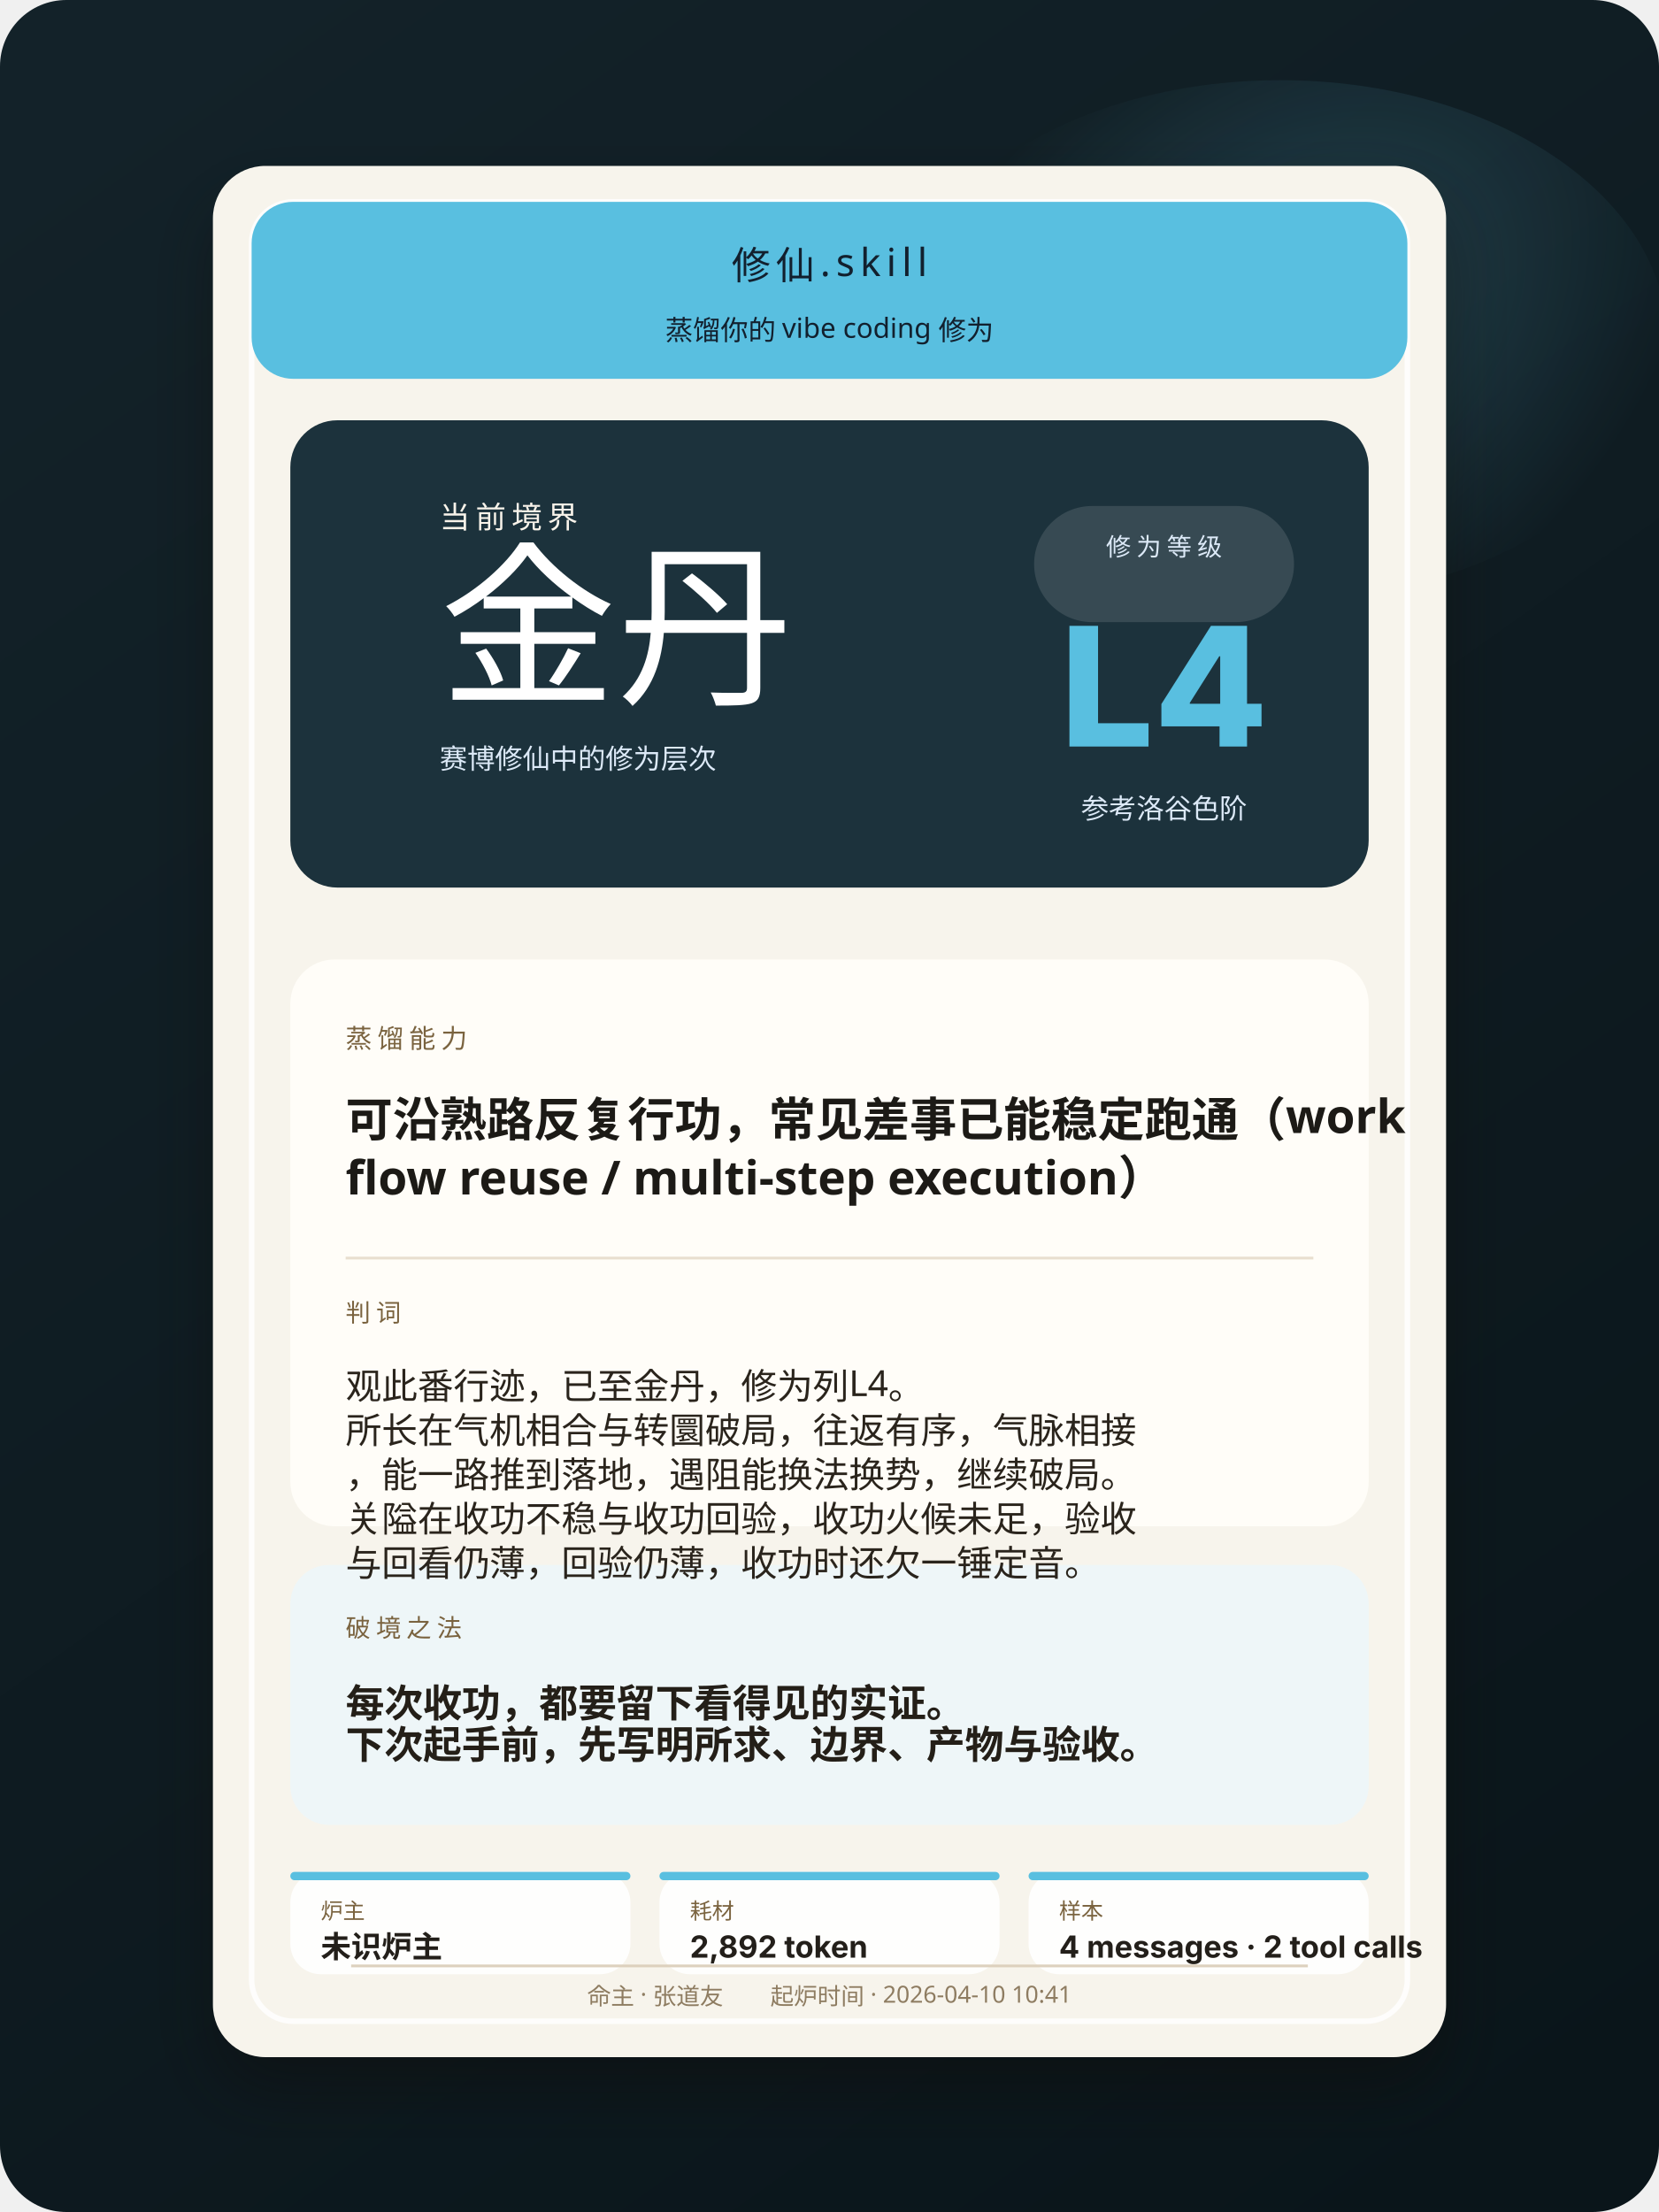
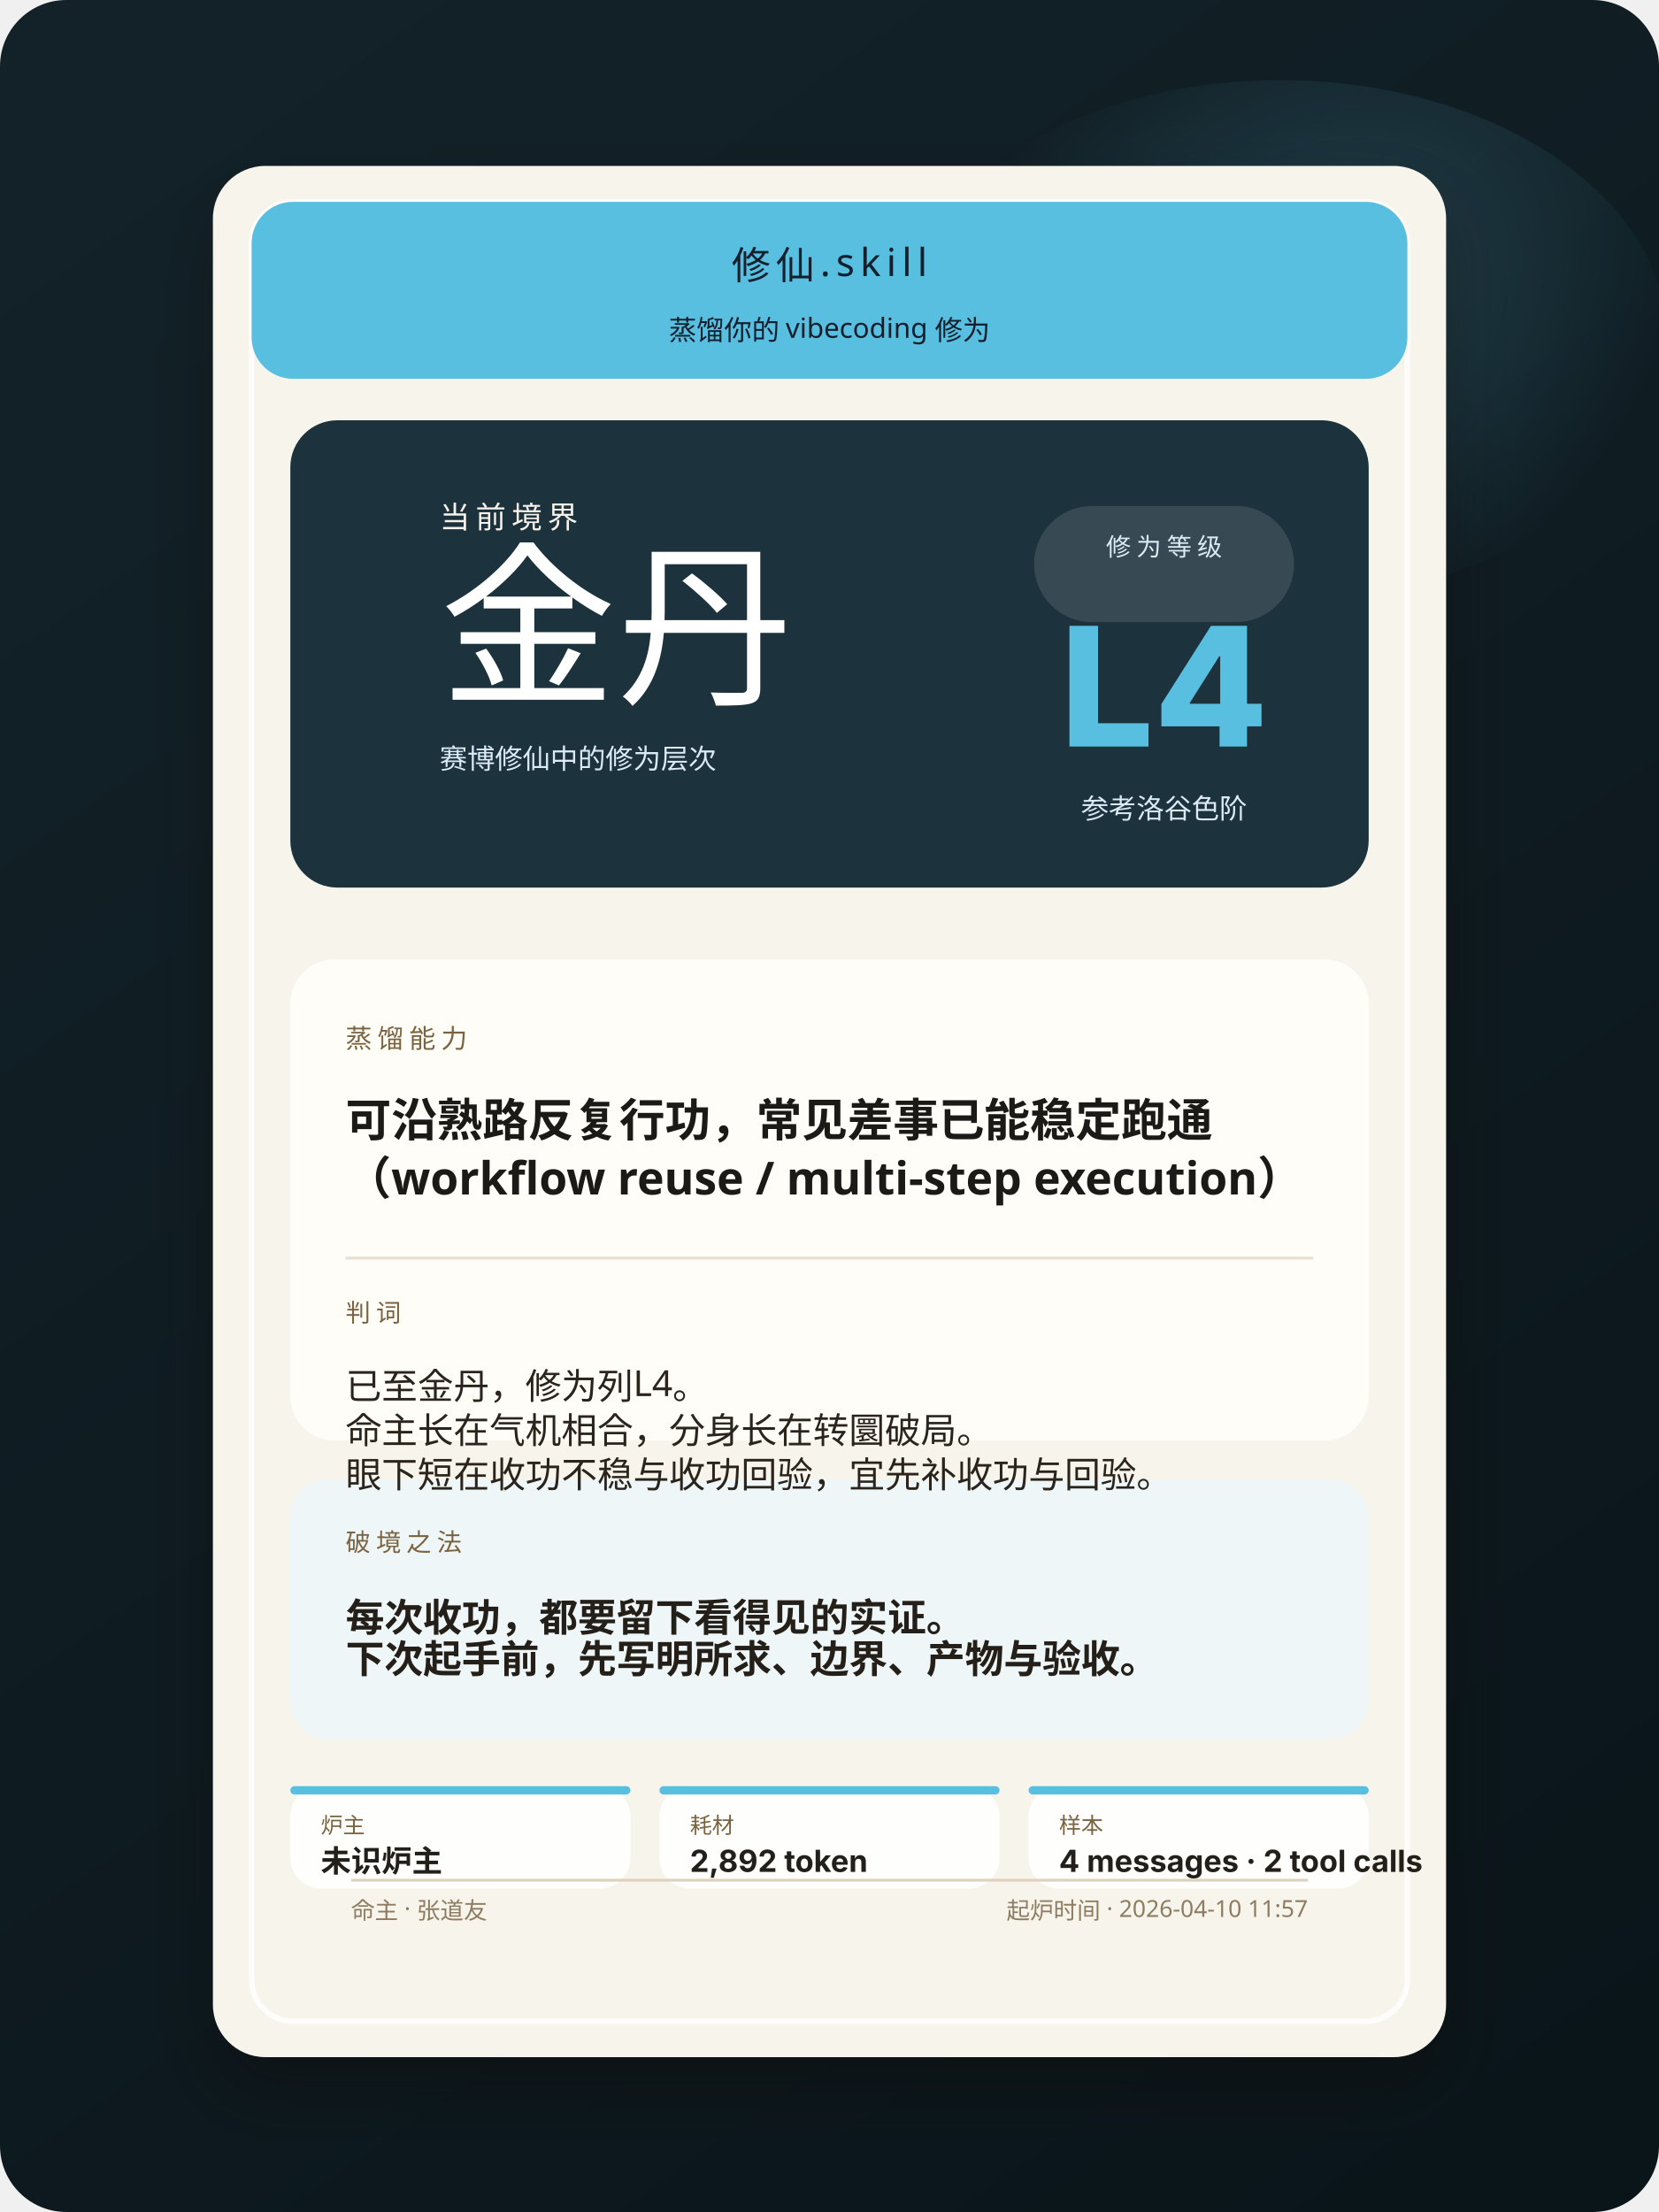
<svg xmlns="http://www.w3.org/2000/svg" width="1200" height="1600" viewBox="0 0 1200 1600" fill="none">
  <defs>
    <linearGradient id="bg" x1="74" y1="52" x2="1134" y2="1544" gradientUnits="userSpaceOnUse">
      <stop stop-color="#132229" />
      <stop offset="1" stop-color="#0A151A" />
    </linearGradient>
    <radialGradient id="halo" cx="0" cy="0" r="1" gradientUnits="userSpaceOnUse" gradientTransform="translate(926 246) rotate(141) scale(344 232)">
      <stop stop-color="#67C5E2" stop-opacity="0.24" />
      <stop offset="1" stop-color="#67C5E2" stop-opacity="0" />
    </radialGradient>
    <filter id="shadow" x="102" y="88" width="996" height="1458" filterUnits="userSpaceOnUse" color-interpolation-filters="sRGB">
      <feFlood flood-opacity="0" result="BackgroundImageFix" />
      <feColorMatrix in="SourceAlpha" type="matrix" values="0 0 0 0 0 0 0 0 0 0 0 0 0 0 0 0 0 0 127 0" result="hardAlpha" />
      <feOffset dy="26" />
      <feGaussianBlur stdDeviation="24" />
      <feColorMatrix type="matrix" values="0 0 0 0 0.05 0 0 0 0 0.04 0 0 0 0 0.03 0 0 0 0.38 0" />
      <feBlend mode="normal" in2="BackgroundImageFix" result="effect1_dropShadow_0_1" />
      <feBlend mode="normal" in="SourceGraphic" in2="effect1_dropShadow_0_1" result="shape" />
    </filter>
  </defs>
  <rect width="1200" height="1600" rx="48" fill="url(#bg)" />
  <ellipse cx="926" cy="246" rx="280" ry="188" fill="url(#halo)" />
  <g filter="url(#shadow)">
    <rect x="154" y="120" width="892" height="1368" rx="38" fill="#F7F4EC" />
    <rect x="182" y="146" width="836" height="1316" rx="30" stroke="#FFFFFF" stroke-opacity="0.82" stroke-width="4" />
    <rect x="182" y="146" width="836" height="128" rx="30" fill="#59BFE0" />
    <rect x="210" y="304" width="780" height="338" rx="34" fill="#1C323C" />
-     <rect x="210" y="694" width="780" height="410" rx="32" fill="#FFFDF8" />
-     <rect x="210" y="1132" width="780" height="188" rx="28" fill="#EEF6F8" />
+     <rect x="210" y="694" width="780" height="348" rx="32" fill="#FFFDF8" />
+     <rect x="210" y="1070" width="780" height="188" rx="28" fill="#EEF6F8" />
  </g>
  <text x="600" y="202" fill="#12202E" font-size="28" text-anchor="middle" font-family="PingFang SC, Hiragino Sans GB, Microsoft YaHei, sans-serif" letter-spacing="4">修仙.skill</text>
-   <text x="600" y="246" fill="#12202E" font-size="20" text-anchor="middle" font-family="PingFang SC, Hiragino Sans GB, Microsoft YaHei, sans-serif">蒸馏你的 vibe coding 修为</text>
+   <text x="600" y="246" fill="#12202E" font-size="20" text-anchor="middle" font-family="PingFang SC, Hiragino Sans GB, Microsoft YaHei, sans-serif">蒸馏你的 vibecoding 修为</text>
  <text x="318" y="382" fill="#F8F3EA" font-size="22" font-family="PingFang SC, Hiragino Sans GB, Microsoft YaHei, sans-serif" letter-spacing="4">当前境界</text>
  <text x="318" y="500" fill="#FFFFFF" font-size="128" font-family="STKaiti, KaiTi, serif">金丹</text>
  <text x="318" y="556" fill="#DCE9F7" font-size="20" font-family="PingFang SC, Hiragino Sans GB, Microsoft YaHei, sans-serif">赛博修仙中的修为层次</text>
  <rect x="748" y="366" width="188" height="84" rx="42" fill="#FFFFFF" fill-opacity="0.12" />
  <text x="842" y="402" fill="#DCE9F7" font-size="18" text-anchor="middle" font-family="PingFang SC, Hiragino Sans GB, Microsoft YaHei, sans-serif" letter-spacing="4">修为等级</text>
  <text x="842" y="540" fill="#59BFE0" font-size="120" text-anchor="middle" font-family="Inter, PingFang SC, Microsoft YaHei, sans-serif" font-weight="800">L4</text>
  <text x="842" y="592" fill="#DCE9F7" font-size="20" text-anchor="middle" font-family="PingFang SC, Hiragino Sans GB, Microsoft YaHei, sans-serif">参考洛谷色阶</text>
  <text x="250" y="758" fill="#7A633F" font-size="19" font-family="PingFang SC, Hiragino Sans GB, Microsoft YaHei, sans-serif" letter-spacing="4">蒸馏能力</text>
-   <text x="250" y="822" fill="#1C1A16" font-size="34" text-anchor="start" font-family="PingFang SC, Hiragino Sans GB, Microsoft YaHei, sans-serif" font-weight="700">
-     <tspan x="250" dy="0">可沿熟路反复行功，常见差事已能稳定跑通（work</tspan>
-     <tspan x="250" dy="42">flow reuse / multi-step execution）</tspan>
+   <text x="250" y="822" fill="#1C1A16" font-size="33" text-anchor="start" font-family="PingFang SC, Hiragino Sans GB, Microsoft YaHei, sans-serif" font-weight="700">
+     <tspan x="250" dy="0">可沿熟路反复行功，常见差事已能稳定跑通</tspan>
+     <tspan x="250" dy="42">（workflow reuse / multi-step execution）</tspan>
  </text>
  <line x1="250" y1="910" x2="950" y2="910" stroke="#E8DFCF" stroke-width="2" />
  <text x="250" y="956" fill="#7A633F" font-size="18" font-family="PingFang SC, Hiragino Sans GB, Microsoft YaHei, sans-serif" letter-spacing="4">判词</text>
  <text x="250" y="1012" fill="#2A241C" font-size="26" text-anchor="start" font-family="PingFang SC, Hiragino Sans GB, Microsoft YaHei, sans-serif" font-weight="500">
-     <tspan x="250" dy="0">观此番行迹，已至金丹，修为列L4。</tspan>
-     <tspan x="250" dy="32">所长在气机相合与转圜破局，往返有序，气脉相接</tspan>
-     <tspan x="250" dy="32">，能一路推到落地，遇阻能换法换势，继续破局。</tspan>
-     <tspan x="250" dy="32">关隘在收功不稳与收功回验，收功火候未足，验收</tspan>
-     <tspan x="250" dy="32">与回看仍薄，回验仍薄，收功时还欠一锤定音。</tspan>
+     <tspan x="250" dy="0">已至金丹，修为列L4。</tspan>
+     <tspan x="250" dy="32">命主长在气机相合，分身长在转圜破局。</tspan>
+     <tspan x="250" dy="32">眼下短在收功不稳与收功回验，宜先补收功与回验。</tspan>
  </text>
-   <text x="250" y="1184" fill="#7A633F" font-size="18" font-family="PingFang SC, Hiragino Sans GB, Microsoft YaHei, sans-serif" letter-spacing="4">破境之法</text>
-   <text x="250" y="1242" fill="#241F18" font-size="28" text-anchor="start" font-family="PingFang SC, Hiragino Sans GB, Microsoft YaHei, sans-serif" font-weight="600">
+   <text x="250" y="1122" fill="#7A633F" font-size="18" font-family="PingFang SC, Hiragino Sans GB, Microsoft YaHei, sans-serif" letter-spacing="4">破境之法</text>
+   <text x="250" y="1180" fill="#241F18" font-size="28" text-anchor="start" font-family="PingFang SC, Hiragino Sans GB, Microsoft YaHei, sans-serif" font-weight="600">
    <tspan x="250" dy="0">每次收功，都要留下看得见的实证。</tspan>
    <tspan x="250" dy="30">下次起手前，先写明所求、边界、产物与验收。</tspan>
  </text>
  <g>
-     <rect x="210" y="1354" width="246" height="74" rx="22" fill="#FFFFFF" fill-opacity="0.9" />
-     <rect x="210" y="1354" width="246" height="6" rx="3" fill="#59BFE0" />
-     <text x="232" y="1388" fill="#7A633F" font-size="16" font-family="PingFang SC, Hiragino Sans GB, Microsoft YaHei, sans-serif">炉主</text>
-     <text x="232" y="1416" fill="#231F1A" font-size="22" font-family="Inter, PingFang SC, Microsoft YaHei, sans-serif" font-weight="700">未识炉主</text>
+     <rect x="210" y="1292" width="246" height="74" rx="22" fill="#FFFFFF" fill-opacity="0.9" />
+     <rect x="210" y="1292" width="246" height="6" rx="3" fill="#59BFE0" />
+     <text x="232" y="1326" fill="#7A633F" font-size="16" font-family="PingFang SC, Hiragino Sans GB, Microsoft YaHei, sans-serif">炉主</text>
+     <text x="232" y="1354" fill="#231F1A" font-size="22" font-family="Inter, PingFang SC, Microsoft YaHei, sans-serif" font-weight="700">未识炉主</text>
  </g>
  <g>
-     <rect x="477" y="1354" width="246" height="74" rx="22" fill="#FFFFFF" fill-opacity="0.9" />
-     <rect x="477" y="1354" width="246" height="6" rx="3" fill="#59BFE0" />
-     <text x="499" y="1388" fill="#7A633F" font-size="16" font-family="PingFang SC, Hiragino Sans GB, Microsoft YaHei, sans-serif">耗材</text>
-     <text x="499" y="1416" fill="#231F1A" font-size="22" font-family="Inter, PingFang SC, Microsoft YaHei, sans-serif" font-weight="700">2,892 token</text>
+     <rect x="477" y="1292" width="246" height="74" rx="22" fill="#FFFFFF" fill-opacity="0.9" />
+     <rect x="477" y="1292" width="246" height="6" rx="3" fill="#59BFE0" />
+     <text x="499" y="1326" fill="#7A633F" font-size="16" font-family="PingFang SC, Hiragino Sans GB, Microsoft YaHei, sans-serif">耗材</text>
+     <text x="499" y="1354" fill="#231F1A" font-size="22" font-family="Inter, PingFang SC, Microsoft YaHei, sans-serif" font-weight="700">2,892 token</text>
  </g>
  <g>
-     <rect x="744" y="1354" width="246" height="74" rx="22" fill="#FFFFFF" fill-opacity="0.9" />
-     <rect x="744" y="1354" width="246" height="6" rx="3" fill="#59BFE0" />
-     <text x="766" y="1388" fill="#7A633F" font-size="16" font-family="PingFang SC, Hiragino Sans GB, Microsoft YaHei, sans-serif">样本</text>
-     <text x="766" y="1416" fill="#231F1A" font-size="22" font-family="Inter, PingFang SC, Microsoft YaHei, sans-serif" font-weight="700">4 messages · 2 tool calls</text>
+     <rect x="744" y="1292" width="246" height="74" rx="22" fill="#FFFFFF" fill-opacity="0.9" />
+     <rect x="744" y="1292" width="246" height="6" rx="3" fill="#59BFE0" />
+     <text x="766" y="1326" fill="#7A633F" font-size="16" font-family="PingFang SC, Hiragino Sans GB, Microsoft YaHei, sans-serif">样本</text>
+     <text x="766" y="1354" fill="#231F1A" font-size="22" font-family="Inter, PingFang SC, Microsoft YaHei, sans-serif" font-weight="700">4 messages · 2 tool calls</text>
  </g>
-   <line x1="254" y1="1422" x2="946" y2="1422" stroke="#DDD1BE" stroke-width="2" />
-   <text x="600" y="1450" fill="#8E7C61" font-size="17" text-anchor="middle" font-family="PingFang SC, Hiragino Sans GB, Microsoft YaHei, sans-serif">命主 · 张道友　　起炉时间 · 2026-04-10 10:41</text>
+   <line x1="254" y1="1360" x2="946" y2="1360" stroke="#DDD1BE" stroke-width="2" />
+   <text x="254" y="1388" fill="#8E7C61" font-size="17" text-anchor="start" font-family="PingFang SC, Hiragino Sans GB, Microsoft YaHei, sans-serif">命主 · 张道友</text>
+   <text x="946" y="1388" fill="#8E7C61" font-size="17" text-anchor="end" font-family="PingFang SC, Hiragino Sans GB, Microsoft YaHei, sans-serif">起炉时间 · 2026-04-10 11:57</text>
</svg>
